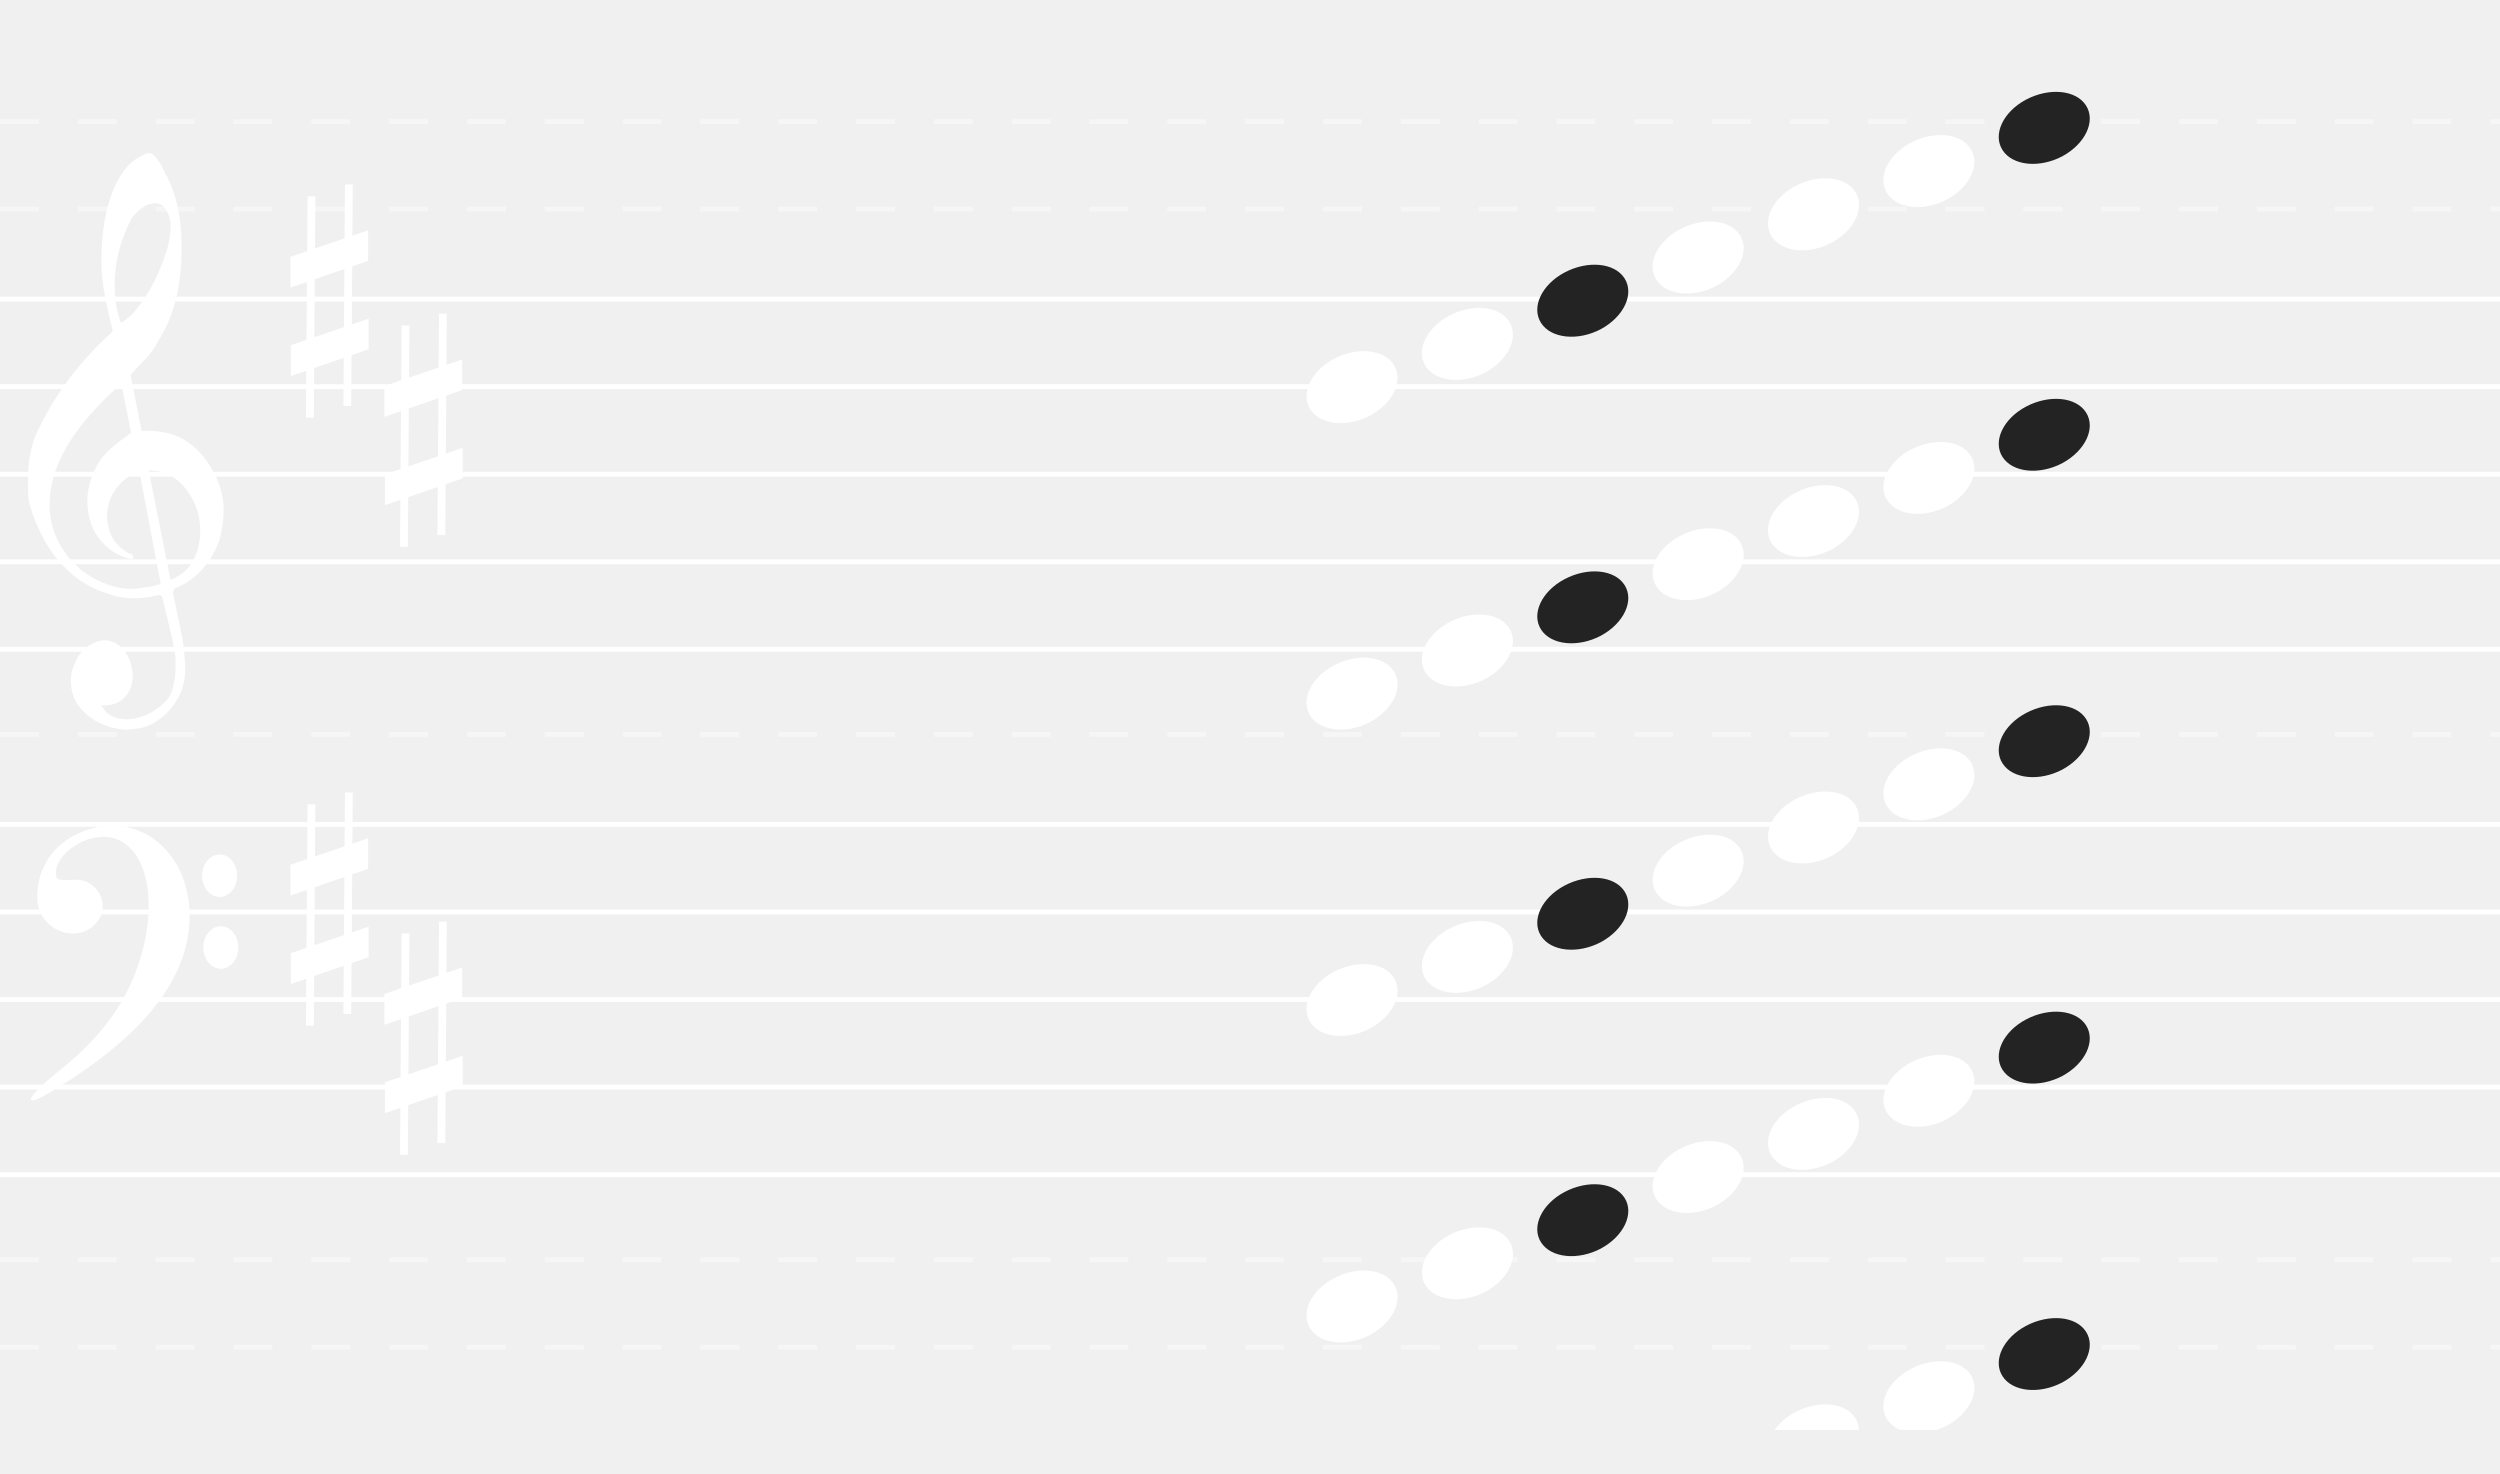
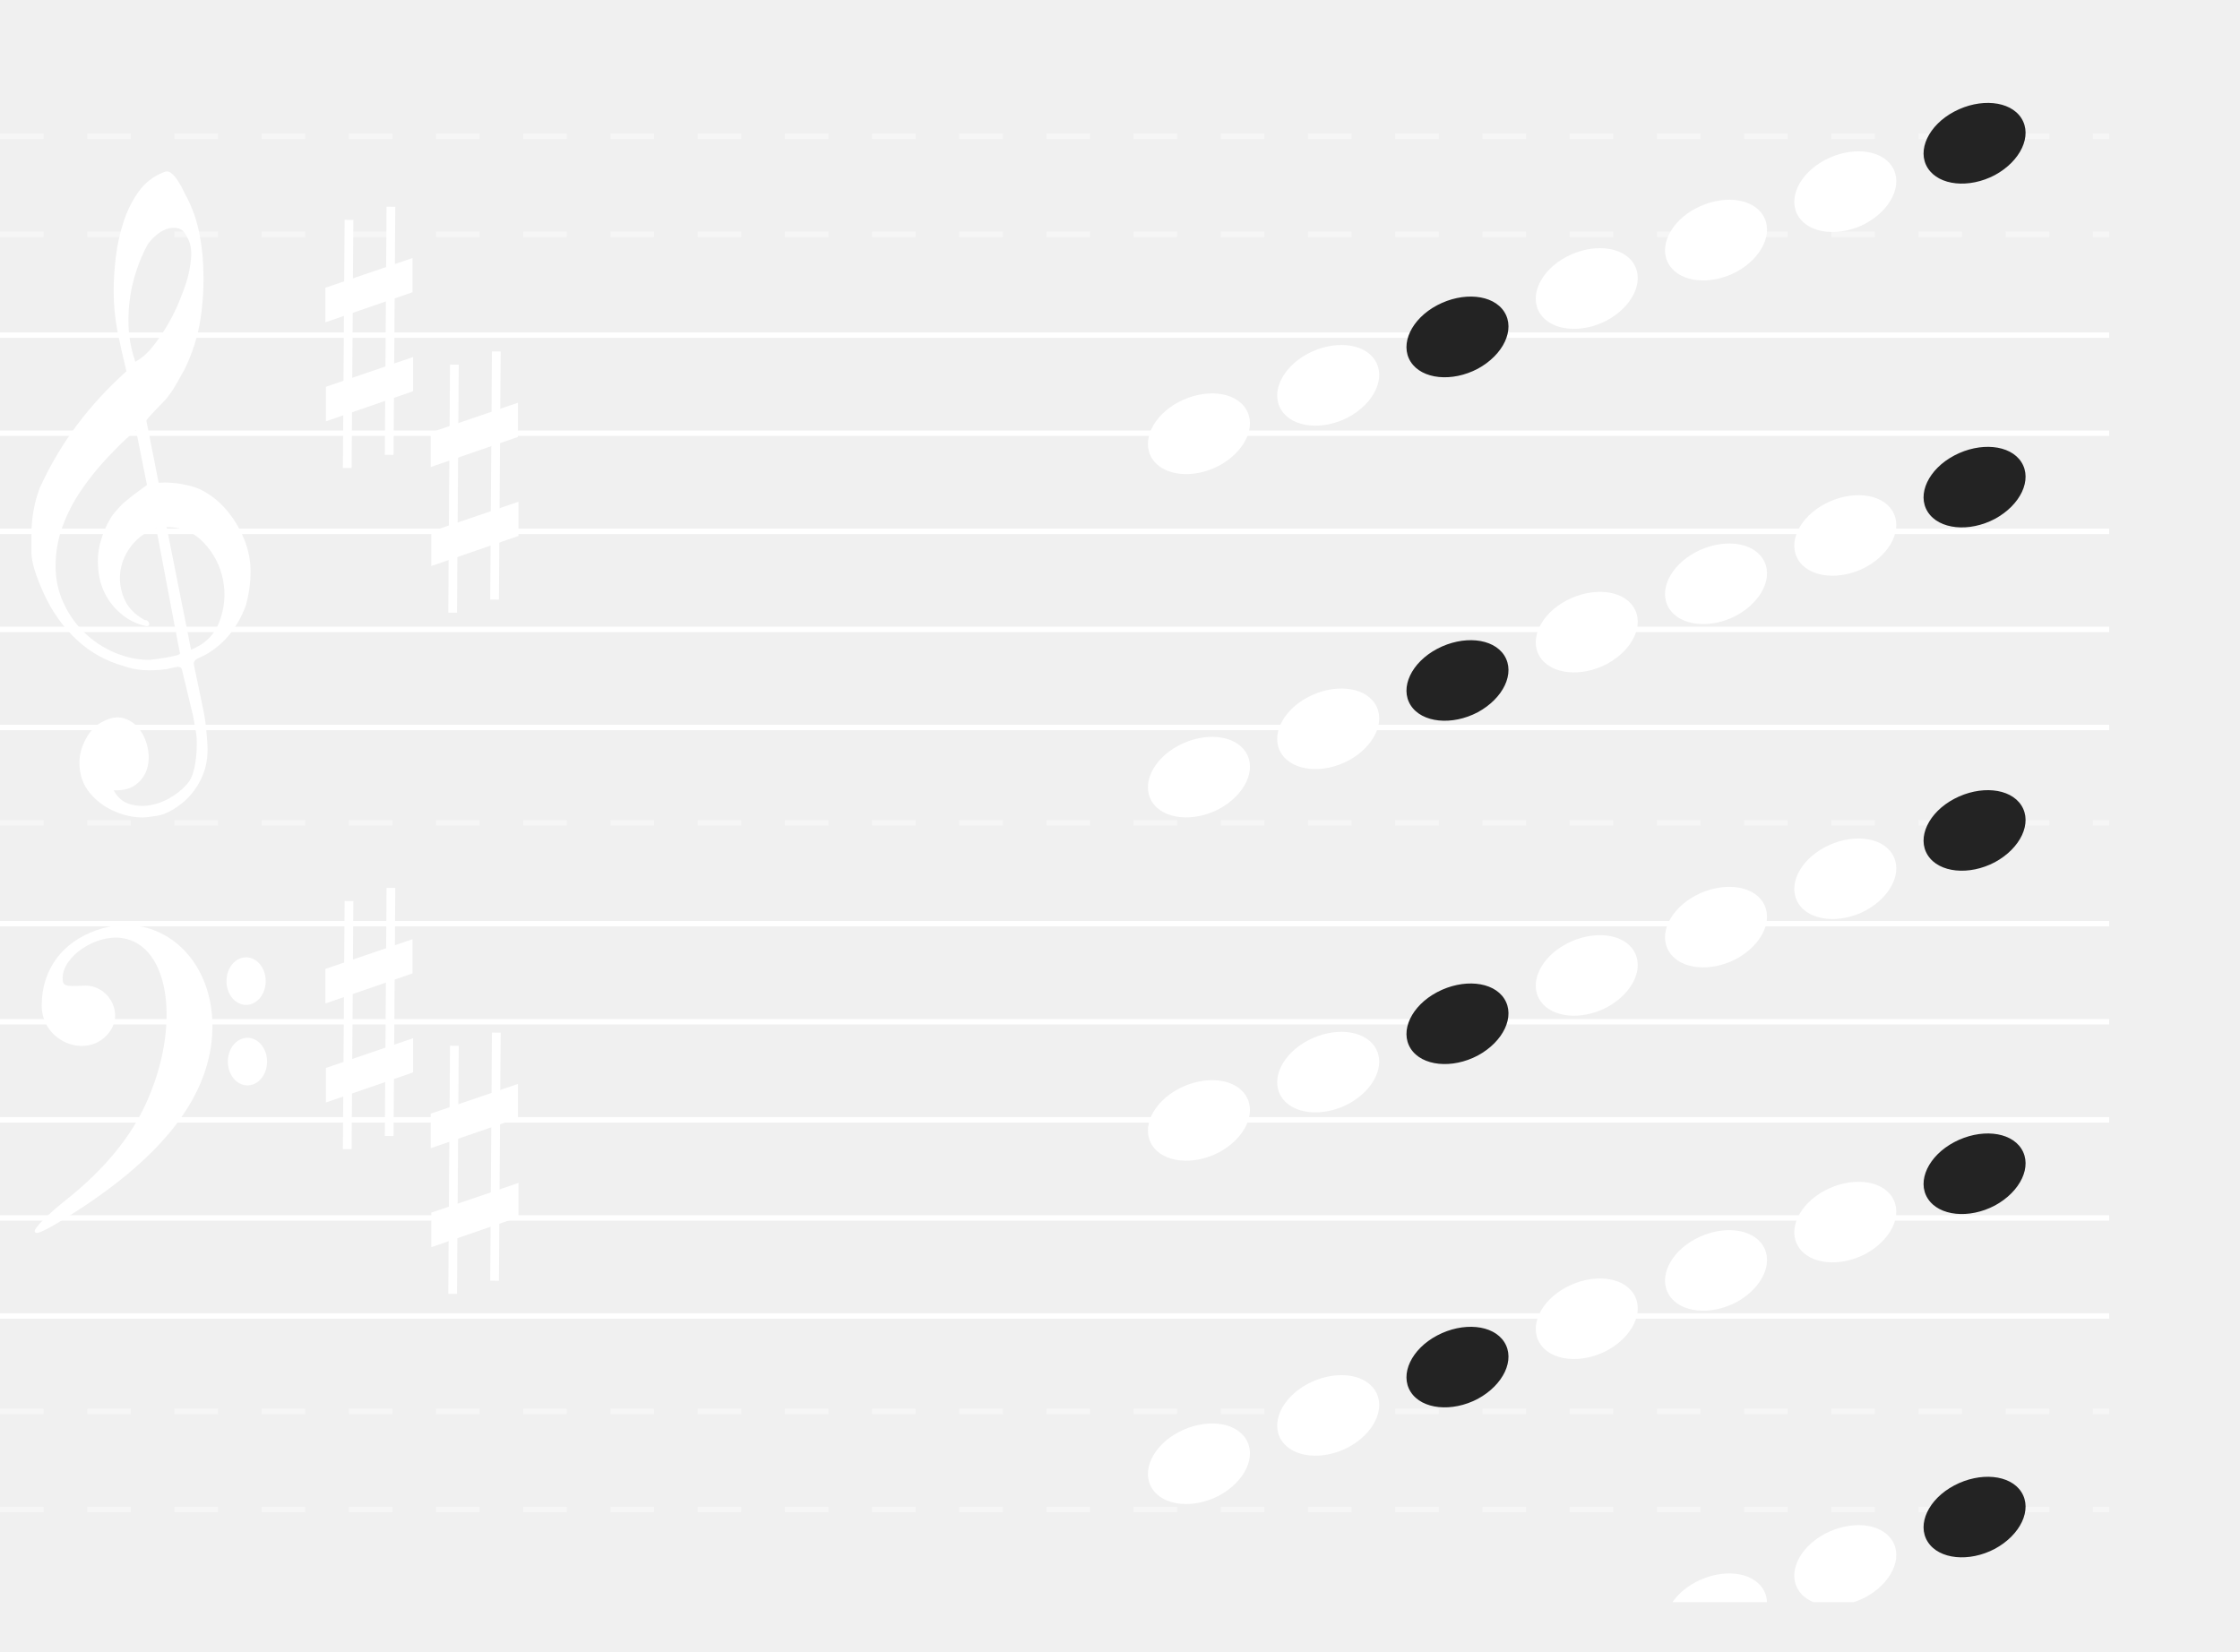
- <svg xmlns="http://www.w3.org/2000/svg" width="514" height="303" viewBox="0 0 514 303" fill="none">
-   <line y1="25" x2="514" y2="25" stroke="white" stroke-opacity="0.4" stroke-dasharray="8 8" />
-   <line y1="43" x2="514" y2="43" stroke="white" stroke-opacity="0.4" stroke-dasharray="8 8" />
-   <path d="M0 61.5H514" stroke="white" />
-   <path d="M0 79.5H514" stroke="white" />
-   <path d="M0 97.5H514" stroke="white" />
-   <path d="M0 115.5H514" stroke="white" />
-   <path d="M0 133.5H514" stroke="white" />
-   <line x1="4.2447e-08" y1="151" x2="514" y2="151" stroke="white" stroke-opacity="0.4" stroke-dasharray="8 8" />
-   <path d="M0 169.5H514" stroke="white" />
-   <path d="M0 187.5H514" stroke="white" />
-   <path d="M0 205.5H514" stroke="white" />
-   <path d="M0 223.5H514" stroke="white" />
-   <path d="M0 241.5H514" stroke="white" />
-   <line x1="4.2447e-08" y1="259" x2="514" y2="259" stroke="white" stroke-opacity="0.4" stroke-dasharray="8 8" />
-   <line x1="4.2447e-08" y1="277" x2="514" y2="277" stroke="white" stroke-opacity="0.4" stroke-dasharray="8 8" />
+ <svg xmlns="http://www.w3.org/2000/svg" width="411" height="303" viewBox="0 0 411 303" fill="none">
+   <line y1="25" x2="387" y2="25" stroke="white" stroke-opacity="0.4" stroke-dasharray="8 8" />
+   <line y1="43" x2="387" y2="43" stroke="white" stroke-opacity="0.4" stroke-dasharray="8 8" />
+   <path d="M0 61.5H387" stroke="white" />
+   <path d="M0 79.5H387" stroke="white" />
+   <path d="M0 97.5H387" stroke="white" />
+   <path d="M0 115.5H387" stroke="white" />
+   <path d="M0 133.5H387" stroke="white" />
+   <line x1="4.2447e-08" y1="151" x2="387" y2="151" stroke="white" stroke-opacity="0.4" stroke-dasharray="8 8" />
+   <path d="M0 169.5H387" stroke="white" />
+   <path d="M0 187.5H387" stroke="white" />
+   <path d="M0 205.5H387" stroke="white" />
+   <path d="M0 223.5H387" stroke="white" />
+   <path d="M0 241.5H387" stroke="white" />
+   <line x1="4.2447e-08" y1="259" x2="387" y2="259" stroke="white" stroke-opacity="0.4" stroke-dasharray="8 8" />
+   <line x1="4.2447e-08" y1="277" x2="387" y2="277" stroke="white" stroke-opacity="0.4" stroke-dasharray="8 8" />
  <path d="M28.663 96.938C26.878 97.542 25.403 98.562 24.238 99.999C23.073 101.435 22.363 103.004 22.108 104.705C21.853 106.406 22.062 108.088 22.736 109.751C23.41 111.414 24.675 112.756 26.532 113.777C26.969 113.777 27.242 113.966 27.352 114.344C27.461 114.721 27.297 114.91 26.86 114.91C25.076 114.533 23.51 113.758 22.162 112.586C19.649 110.431 18.266 107.654 18.011 104.252C17.865 102.551 18.02 100.907 18.475 99.319C18.93 97.731 19.558 96.276 20.36 94.953C21.343 93.555 22.508 92.345 23.856 91.325C23.928 91.249 24.138 91.079 24.484 90.814C24.83 90.55 25.167 90.304 25.494 90.077C25.822 89.851 26.314 89.491 26.969 89L24.948 78.908C23.164 80.457 21.398 82.168 19.65 84.038C17.901 85.91 16.317 87.885 14.897 89.964C13.477 92.043 12.339 94.245 11.483 96.569C10.627 98.894 10.199 101.341 10.199 103.912C10.199 106.293 10.682 108.532 11.647 110.63C12.612 112.728 13.896 114.552 15.498 116.101C17.1 117.651 18.948 118.87 21.043 119.759C23.137 120.647 25.258 121.091 27.406 121.091C27.48 121.091 27.816 121.053 28.417 120.977C29.018 120.902 29.655 120.808 30.329 120.694C31.003 120.581 31.622 120.458 32.186 120.325C32.75 120.193 33.033 120.051 33.033 119.9L32.705 118.313C31.285 110.866 29.937 103.741 28.663 96.938ZM30.575 96.711L35.054 119.22C37.64 118.199 39.387 116.451 40.298 113.975C41.209 111.5 41.417 108.986 40.926 106.435C40.434 103.883 39.278 101.624 37.457 99.659C35.637 97.693 33.342 96.711 30.575 96.711ZM24.839 66.378C25.968 65.772 27.015 64.866 27.98 63.656C28.945 62.447 29.837 61.152 30.657 59.772C31.476 58.393 32.186 56.985 32.787 55.548C33.388 54.112 33.87 52.808 34.234 51.636C34.635 50.389 34.908 48.99 35.054 47.441C35.2 45.891 34.963 44.587 34.344 43.528C33.907 42.584 33.334 42.036 32.623 41.884C31.913 41.733 31.203 41.789 30.493 42.054C29.783 42.319 29.109 42.744 28.471 43.33C27.834 43.916 27.37 44.435 27.079 44.889C26.277 46.363 25.576 48.007 24.976 49.822C24.375 51.636 23.965 53.517 23.747 55.464C23.528 57.41 23.501 59.281 23.665 61.077C23.828 62.872 24.22 64.639 24.839 66.378ZM23.2 68.135C22.581 65.641 22.035 63.193 21.561 60.792C21.088 58.393 20.851 55.926 20.851 53.394C20.851 51.542 20.979 49.51 21.234 47.299C21.489 45.088 21.953 42.933 22.627 40.835C23.3 38.737 24.229 36.857 25.413 35.194C26.596 33.53 28.171 32.321 30.138 31.565C30.32 31.49 30.502 31.452 30.684 31.452C30.939 31.452 31.239 31.603 31.585 31.905C31.931 32.208 32.295 32.652 32.678 33.238C33.06 33.824 33.397 34.428 33.688 35.052C33.979 35.675 34.198 36.101 34.344 36.328C35.327 38.256 36.046 40.306 36.502 42.479C36.957 44.653 37.221 46.817 37.294 48.971C37.439 52.222 37.266 55.435 36.775 58.61C36.283 61.785 35.291 64.885 33.797 67.908C33.288 68.816 32.769 69.732 32.241 70.658C31.713 71.585 31.085 72.482 30.356 73.351C30.211 73.503 29.947 73.777 29.564 74.173C29.181 74.57 28.79 74.977 28.389 75.392C27.989 75.808 27.634 76.196 27.324 76.554C27.015 76.914 26.86 77.131 26.86 77.207L29.099 88.546C29.114 88.621 30.22 88.546 30.22 88.546C32.357 88.574 34.619 88.933 36.584 89.737C38.477 90.644 40.107 91.891 41.473 93.479C42.838 95.067 43.93 96.853 44.75 98.837C45.569 100.821 45.979 102.834 45.979 104.875C45.979 106.916 45.687 108.995 45.105 111.112C43.612 115.119 41.227 118.086 37.949 120.013C37.585 120.24 37.066 120.496 36.392 120.779C35.719 121.062 35.455 121.507 35.6 122.111C36.474 126.23 37.066 129.063 37.376 130.616C37.685 132.168 37.913 134.172 38.058 136.626C38.204 138.973 37.812 141.083 36.884 142.972C35.955 144.868 34.708 146.407 33.142 147.595C31.576 148.789 30.147 149.483 28.854 149.698C27.561 149.906 26.678 150.006 26.205 150.006C24.566 150.006 22.963 149.684 21.398 149.04C19.467 148.289 17.847 147.137 16.536 145.584C15.225 144.031 14.569 142.142 14.569 139.917C14.569 138.515 14.961 137.077 15.744 135.603C16.527 134.129 17.556 133.07 18.83 132.433C20.25 131.675 21.534 131.467 22.681 131.803C23.828 132.147 24.775 132.791 25.522 133.735C26.268 134.68 26.787 135.825 27.079 137.163C27.37 138.508 27.352 139.76 27.024 140.933C26.696 142.107 26.032 143.101 25.03 143.91C24.029 144.725 22.636 145.09 20.851 145.019C21.58 146.378 22.599 147.237 23.91 147.595C25.221 147.959 26.569 147.981 27.952 147.68C29.337 147.38 30.638 146.822 31.858 146.006C33.078 145.198 34.035 144.318 34.726 143.373C35.163 142.693 35.491 141.806 35.71 140.711C35.928 139.61 36.056 138.472 36.092 137.277C36.128 136.089 36.092 135.159 35.983 134.501C35.873 133.835 35.691 132.805 35.436 131.41C34.344 126.838 33.652 123.961 33.36 122.788C33.215 122.414 32.823 122.291 32.186 122.423C31.549 122.556 31.012 122.679 30.575 122.788C27.443 123.21 24.821 123.017 22.709 122.225C19.431 121.318 16.545 119.701 14.05 117.377C11.556 115.053 9.553 112.237 8.042 108.929C6.53 105.622 5.775 103.108 5.775 101.388C5.775 99.669 5.775 98.582 5.775 98.128C5.775 95.067 6.285 92.194 7.304 89.51C9.234 85.314 11.52 81.459 14.16 77.944C16.8 74.429 19.813 71.159 23.2 68.135Z" fill="white" />
  <path d="M49.003 194.808C49.003 197.22 47.391 199.175 45.404 199.175C43.416 199.175 41.805 197.22 41.805 194.808C41.805 192.396 43.416 190.441 45.404 190.441C47.391 190.441 49.003 192.396 49.003 194.808ZM48.754 180.042C48.754 182.454 47.143 184.409 45.155 184.409C43.168 184.409 41.556 182.454 41.556 180.042C41.556 177.63 43.168 175.675 45.155 175.675C47.143 175.675 48.754 177.63 48.754 180.042ZM6.368 225.885C6.368 225.261 8.96 222.695 12.128 220.182C18.939 214.778 23.857 208.867 26.718 202.646C33.279 188.379 31.2 173.504 22.457 172.146C17.621 171.394 11.498 175.482 11.498 179.461C11.498 180.938 11.824 181.057 15.369 180.873C19.707 180.649 22.642 185.54 20.295 189.082C16.585 194.678 7.651 191.463 7.651 184.532C7.651 178.458 10.842 173.623 16.459 171.189C28.479 165.98 39.92 175.583 38.918 190.04C38.097 201.89 29.19 212.956 11.899 223.611C7.797 226.139 6.368 226.726 6.368 225.885Z" fill="white" />
  <path fill-rule="evenodd" clip-rule="evenodd" d="M62.912 85.871L63.233 40.346L64.835 40.359L64.515 85.884L62.912 85.871Z" fill="white" />
  <path d="M59.799 70.975L75.796 65.523L75.796 71.793L59.799 77.311L59.799 70.975Z" fill="white" />
  <path fill-rule="evenodd" clip-rule="evenodd" d="M70.606 83.457L70.926 37.932L72.529 37.945L72.208 83.47L70.606 83.457Z" fill="white" />
  <path d="M59.696 52.806L75.693 47.354L75.693 53.624L59.696 59.142L59.696 52.806Z" fill="white" />
  <path fill-rule="evenodd" clip-rule="evenodd" d="M82.249 112.426L82.57 66.902L84.173 66.915L83.852 112.44L82.249 112.426Z" fill="white" />
  <path d="M79.136 97.531L95.133 92.079L95.133 98.349L79.136 103.867L79.136 97.531Z" fill="white" />
  <path fill-rule="evenodd" clip-rule="evenodd" d="M89.943 110.013L90.264 64.488L91.867 64.501L91.546 110.026L89.943 110.013Z" fill="white" />
  <path d="M79.033 79.362L95.03 73.91L95.03 80.18L79.033 85.698L79.033 79.362Z" fill="white" />
  <path fill-rule="evenodd" clip-rule="evenodd" d="M62.912 210.871L63.233 165.346L64.835 165.359L64.515 210.884L62.912 210.871Z" fill="white" />
  <path d="M59.799 195.975L75.796 190.523L75.796 196.793L59.799 202.311L59.799 195.975Z" fill="white" />
  <path fill-rule="evenodd" clip-rule="evenodd" d="M70.606 208.456L70.926 162.932L72.529 162.945L72.208 208.47L70.606 208.456Z" fill="white" />
  <path d="M59.696 177.806L75.693 172.354L75.693 178.624L59.696 184.142L59.696 177.806Z" fill="white" />
  <path fill-rule="evenodd" clip-rule="evenodd" d="M82.249 237.426L82.57 191.902L84.173 191.915L83.852 237.44L82.249 237.426Z" fill="white" />
  <path d="M79.136 222.531L95.133 217.079L95.133 223.349L79.136 228.867L79.136 222.531Z" fill="white" />
  <path fill-rule="evenodd" clip-rule="evenodd" d="M89.943 235.013L90.264 189.488L91.867 189.501L91.546 235.026L89.943 235.013Z" fill="white" />
  <path d="M79.033 204.362L95.03 198.91L95.03 205.18L79.033 210.699L79.033 204.362Z" fill="white" />
  <g clip-path="url(#clip0_25_9213)">
-     <path d="M269.396 84.158C267.333 80.923 269.544 76.274 274.26 73.78C278.977 71.287 284.504 71.759 286.568 74.993C288.631 78.228 286.42 82.877 281.704 85.438C276.987 87.932 271.46 87.392 269.396 84.158Z" fill="white" />
-     <path d="M293.116 75.273C291.052 72.039 293.263 67.389 297.98 64.896C302.696 62.402 308.223 62.874 310.287 66.109C312.35 69.343 310.14 73.993 305.423 76.554C300.706 79.047 295.179 78.508 293.116 75.273Z" fill="white" />
-     <path d="M316.835 66.389C314.772 63.154 316.983 58.504 321.699 56.011C326.416 53.518 331.943 53.989 334.006 57.224C336.07 60.459 333.859 65.108 329.142 67.669C324.426 70.162 318.899 69.623 316.835 66.389Z" fill="#232323" />
-     <path d="M340.555 57.504C338.491 54.269 340.702 49.62 345.419 47.126C350.135 44.633 355.662 45.105 357.726 48.339C359.789 51.574 357.579 56.224 352.862 58.784C348.145 61.278 342.618 60.739 340.555 57.504Z" fill="white" />
-     <path d="M364.274 48.62C362.211 45.385 364.421 40.735 369.138 38.242C373.855 35.748 379.382 36.22 381.445 39.455C383.509 42.689 381.298 47.339 376.581 49.9C371.865 52.393 366.338 51.854 364.274 48.62Z" fill="white" />
-     <path d="M387.994 39.735C385.93 36.5 388.141 31.851 392.858 29.357C397.574 26.864 403.101 27.335 405.165 30.57C407.228 33.805 405.018 38.454 400.301 41.015C395.584 43.508 390.057 42.969 387.994 39.735Z" fill="white" />
-     <path d="M411.713 30.85C409.65 27.616 411.86 22.966 416.577 20.473C421.294 17.979 426.821 18.451 428.884 21.686C430.948 24.92 428.737 29.57 424.02 32.13C419.304 34.624 413.777 34.085 411.713 30.85Z" fill="#232323" />
-     <path d="M269.396 147.163C267.333 143.934 269.544 139.292 274.26 136.803C278.977 134.313 284.504 134.784 286.568 138.013C288.631 141.243 286.42 145.884 281.704 148.441C276.987 150.93 271.46 150.392 269.396 147.163Z" fill="white" />
-     <path d="M293.116 138.293C291.052 135.064 293.263 130.422 297.98 127.933C302.696 125.444 308.223 125.915 310.287 129.144C312.35 132.373 310.14 137.015 305.423 139.571C300.706 142.06 295.179 141.522 293.116 138.293Z" fill="white" />
-     <path d="M316.835 129.424C314.772 126.194 316.983 121.553 321.699 119.063C326.416 116.574 331.943 117.045 334.006 120.274C336.07 123.503 333.859 128.145 329.142 130.702C324.426 133.191 318.899 132.653 316.835 129.424Z" fill="#232323" />
-     <path d="M340.555 120.554C338.491 117.325 340.702 112.683 345.419 110.194C350.135 107.705 355.662 108.176 357.726 111.405C359.789 114.634 357.579 119.276 352.862 121.832C348.145 124.321 342.618 123.783 340.555 120.554Z" fill="white" />
-     <path d="M364.274 111.684C362.211 108.455 364.421 103.813 369.138 101.324C373.855 98.835 379.382 99.306 381.445 102.535C383.509 105.764 381.298 110.406 376.581 112.963C371.865 115.452 366.338 114.914 364.274 111.684Z" fill="white" />
-     <path d="M387.994 102.815C385.93 99.586 388.141 94.944 392.858 92.455C397.574 89.966 403.101 90.436 405.165 93.666C407.228 96.895 405.018 101.537 400.301 104.093C395.584 106.582 390.057 106.044 387.994 102.815Z" fill="white" />
-     <path d="M411.713 93.945C409.65 90.716 411.86 86.074 416.577 83.585C421.294 81.096 426.821 81.567 428.884 84.796C430.948 88.025 428.737 92.667 424.02 95.223C419.304 97.713 413.777 97.174 411.713 93.945Z" fill="#232323" />
-     <path d="M269.396 210.163C267.333 206.934 269.544 202.292 274.26 199.803C278.977 197.313 284.504 197.784 286.568 201.013C288.631 204.243 286.42 208.884 281.704 211.441C276.987 213.93 271.46 213.392 269.396 210.163Z" fill="white" />
-     <path d="M293.116 201.293C291.052 198.064 293.263 193.422 297.98 190.933C302.696 188.444 308.223 188.915 310.287 192.144C312.35 195.373 310.14 200.015 305.423 202.571C300.706 205.06 295.179 204.522 293.116 201.293Z" fill="white" />
-     <path d="M316.835 192.424C314.772 189.194 316.983 184.553 321.699 182.063C326.416 179.574 331.943 180.045 334.006 183.274C336.07 186.503 333.859 191.145 329.142 193.702C324.426 196.191 318.899 195.653 316.835 192.424Z" fill="#232323" />
-     <path d="M340.555 183.554C338.491 180.325 340.702 175.683 345.419 173.194C350.135 170.705 355.662 171.176 357.726 174.405C359.789 177.634 357.579 182.276 352.862 184.832C348.145 187.321 342.618 186.783 340.555 183.554Z" fill="white" />
-     <path d="M364.274 174.684C362.211 171.455 364.421 166.813 369.138 164.324C373.855 161.835 379.382 162.306 381.445 165.535C383.509 168.764 381.298 173.406 376.581 175.963C371.865 178.452 366.338 177.914 364.274 174.684Z" fill="white" />
-     <path d="M387.994 165.815C385.93 162.586 388.141 157.944 392.858 155.455C397.574 152.966 403.101 153.436 405.165 156.666C407.228 159.895 405.018 164.537 400.301 167.093C395.584 169.582 390.057 169.044 387.994 165.815Z" fill="white" />
-     <path d="M411.713 156.945C409.65 153.716 411.86 149.074 416.577 146.585C421.294 144.096 426.821 144.567 428.884 147.796C430.948 151.025 428.737 155.667 424.02 158.223C419.304 160.713 413.777 160.174 411.713 156.945Z" fill="#232323" />
-     <path d="M269.396 273.163C267.333 269.934 269.544 265.292 274.26 262.803C278.977 260.313 284.504 260.784 286.568 264.013C288.631 267.243 286.42 271.884 281.704 274.441C276.987 276.93 271.46 276.392 269.396 273.163Z" fill="white" />
-     <path d="M293.116 264.293C291.052 261.064 293.263 256.422 297.98 253.933C302.696 251.444 308.223 251.915 310.287 255.144C312.35 258.373 310.14 263.015 305.423 265.571C300.706 268.06 295.179 267.522 293.116 264.293Z" fill="white" />
-     <path d="M316.835 255.424C314.772 252.194 316.983 247.553 321.699 245.063C326.416 242.574 331.943 243.045 334.006 246.274C336.07 249.503 333.859 254.145 329.142 256.702C324.426 259.191 318.899 258.653 316.835 255.424Z" fill="#232323" />
-     <path d="M340.555 246.554C338.491 243.325 340.702 238.683 345.419 236.194C350.135 233.705 355.662 234.176 357.726 237.405C359.789 240.634 357.579 245.276 352.862 247.832C348.145 250.321 342.618 249.783 340.555 246.554Z" fill="white" />
-     <path d="M364.274 237.684C362.211 234.455 364.421 229.813 369.138 227.324C373.855 224.835 379.382 225.306 381.445 228.535C383.509 231.764 381.298 236.406 376.581 238.963C371.865 241.452 366.338 240.914 364.274 237.684Z" fill="white" />
-     <path d="M387.994 228.815C385.93 225.586 388.141 220.944 392.858 218.455C397.574 215.966 403.101 216.436 405.165 219.666C407.228 222.895 405.018 227.537 400.301 230.093C395.584 232.582 390.057 232.044 387.994 228.815Z" fill="white" />
-     <path d="M411.713 219.945C409.65 216.716 411.86 212.074 416.577 209.585C421.294 207.096 426.821 207.567 428.884 210.796C430.948 214.025 428.737 218.667 424.02 221.223C419.304 223.713 413.777 223.174 411.713 219.945Z" fill="#232323" />
-     <path d="M364.274 300.684C362.211 297.455 364.421 292.813 369.138 290.324C373.855 287.835 379.382 288.306 381.445 291.535C383.509 294.764 381.298 299.406 376.581 301.963C371.865 304.452 366.338 303.914 364.274 300.684Z" fill="white" />
-     <path d="M387.994 291.815C385.93 288.586 388.141 283.944 392.858 281.455C397.574 278.966 403.101 279.436 405.165 282.666C407.228 285.895 405.018 290.537 400.301 293.093C395.584 295.582 390.057 295.044 387.994 291.815Z" fill="white" />
-     <path d="M411.713 282.945C409.65 279.716 411.86 275.074 416.577 272.585C421.294 270.096 426.821 270.567 428.884 273.796C430.948 277.025 428.737 281.667 424.02 284.223C419.304 286.713 413.777 286.174 411.713 282.945Z" fill="#232323" />
+     <path d="M211.396 84.158C209.333 80.923 211.544 76.274 216.26 73.78C220.977 71.287 226.504 71.759 228.568 74.993C230.631 78.228 228.42 82.877 223.704 85.438C218.987 87.932 213.46 87.392 211.396 84.158Z" fill="white" />
+     <path d="M235.116 75.273C233.052 72.039 235.263 67.389 239.98 64.896C244.696 62.402 250.223 62.874 252.287 66.109C254.35 69.343 252.14 73.993 247.423 76.554C242.706 79.047 237.179 78.508 235.116 75.273Z" fill="white" />
+     <path d="M258.835 66.389C256.772 63.154 258.983 58.504 263.699 56.011C268.416 53.518 273.943 53.989 276.006 57.224C278.07 60.459 275.859 65.108 271.142 67.669C266.426 70.162 260.899 69.623 258.835 66.389Z" fill="#232323" />
+     <path d="M282.555 57.504C280.491 54.269 282.702 49.62 287.419 47.126C292.135 44.633 297.662 45.105 299.726 48.339C301.789 51.574 299.579 56.224 294.862 58.784C290.145 61.278 284.618 60.739 282.555 57.504Z" fill="white" />
+     <path d="M306.274 48.62C304.211 45.385 306.421 40.735 311.138 38.242C315.855 35.748 321.382 36.22 323.445 39.455C325.509 42.689 323.298 47.339 318.581 49.9C313.865 52.393 308.338 51.854 306.274 48.62Z" fill="white" />
+     <path d="M329.994 39.735C327.93 36.5 330.141 31.851 334.858 29.357C339.574 26.864 345.101 27.335 347.165 30.57C349.228 33.805 347.018 38.454 342.301 41.015C337.584 43.508 332.057 42.969 329.994 39.735Z" fill="white" />
+     <path d="M353.713 30.85C351.65 27.616 353.86 22.966 358.577 20.473C363.294 17.979 368.821 18.451 370.884 21.686C372.948 24.92 370.737 29.57 366.02 32.13C361.304 34.624 355.777 34.085 353.713 30.85Z" fill="#232323" />
+     <path d="M211.396 147.163C209.333 143.934 211.544 139.292 216.26 136.803C220.977 134.313 226.504 134.784 228.568 138.013C230.631 141.243 228.42 145.884 223.704 148.441C218.987 150.93 213.46 150.392 211.396 147.163Z" fill="white" />
+     <path d="M235.116 138.293C233.052 135.064 235.263 130.422 239.98 127.933C244.696 125.444 250.223 125.915 252.287 129.144C254.35 132.373 252.14 137.015 247.423 139.571C242.706 142.06 237.179 141.522 235.116 138.293Z" fill="white" />
+     <path d="M258.835 129.424C256.772 126.194 258.983 121.553 263.699 119.063C268.416 116.574 273.943 117.045 276.006 120.274C278.07 123.503 275.859 128.145 271.142 130.702C266.426 133.191 260.899 132.653 258.835 129.424Z" fill="#232323" />
+     <path d="M282.555 120.554C280.491 117.325 282.702 112.683 287.419 110.194C292.135 107.705 297.662 108.176 299.726 111.405C301.789 114.634 299.579 119.276 294.862 121.832C290.145 124.321 284.618 123.783 282.555 120.554Z" fill="white" />
+     <path d="M306.274 111.684C304.211 108.455 306.421 103.813 311.138 101.324C315.855 98.835 321.382 99.306 323.445 102.535C325.509 105.764 323.298 110.406 318.581 112.963C313.865 115.452 308.338 114.914 306.274 111.684Z" fill="white" />
+     <path d="M329.994 102.815C327.93 99.586 330.141 94.944 334.858 92.455C339.574 89.966 345.101 90.436 347.165 93.666C349.228 96.895 347.018 101.537 342.301 104.093C337.584 106.582 332.057 106.044 329.994 102.815Z" fill="white" />
+     <path d="M353.713 93.945C351.65 90.716 353.86 86.074 358.577 83.585C363.294 81.096 368.821 81.567 370.884 84.796C372.948 88.025 370.737 92.667 366.02 95.223C361.304 97.713 355.777 97.174 353.713 93.945Z" fill="#232323" />
+     <path d="M211.396 210.163C209.333 206.934 211.544 202.292 216.26 199.803C220.977 197.313 226.504 197.784 228.568 201.013C230.631 204.243 228.42 208.884 223.704 211.441C218.987 213.93 213.46 213.392 211.396 210.163Z" fill="white" />
+     <path d="M235.116 201.293C233.052 198.064 235.263 193.422 239.98 190.933C244.696 188.444 250.223 188.915 252.287 192.144C254.35 195.373 252.14 200.015 247.423 202.571C242.706 205.06 237.179 204.522 235.116 201.293Z" fill="white" />
+     <path d="M258.835 192.424C256.772 189.194 258.983 184.553 263.699 182.063C268.416 179.574 273.943 180.045 276.006 183.274C278.07 186.503 275.859 191.145 271.142 193.702C266.426 196.191 260.899 195.653 258.835 192.424Z" fill="#232323" />
+     <path d="M282.555 183.554C280.491 180.325 282.702 175.683 287.419 173.194C292.135 170.705 297.662 171.176 299.726 174.405C301.789 177.634 299.579 182.276 294.862 184.832C290.145 187.321 284.618 186.783 282.555 183.554Z" fill="white" />
+     <path d="M306.274 174.684C304.211 171.455 306.421 166.813 311.138 164.324C315.855 161.835 321.382 162.306 323.445 165.535C325.509 168.764 323.298 173.406 318.581 175.963C313.865 178.452 308.338 177.914 306.274 174.684Z" fill="white" />
+     <path d="M329.994 165.815C327.93 162.586 330.141 157.944 334.858 155.455C339.574 152.966 345.101 153.436 347.165 156.666C349.228 159.895 347.018 164.537 342.301 167.093C337.584 169.582 332.057 169.044 329.994 165.815Z" fill="white" />
+     <path d="M353.713 156.945C351.65 153.716 353.86 149.074 358.577 146.585C363.294 144.096 368.821 144.567 370.884 147.796C372.948 151.025 370.737 155.667 366.02 158.223C361.304 160.713 355.777 160.174 353.713 156.945Z" fill="#232323" />
+     <path d="M211.396 273.163C209.333 269.934 211.544 265.292 216.26 262.803C220.977 260.313 226.504 260.784 228.568 264.013C230.631 267.243 228.42 271.884 223.704 274.441C218.987 276.93 213.46 276.392 211.396 273.163Z" fill="white" />
+     <path d="M235.116 264.293C233.052 261.064 235.263 256.422 239.98 253.933C244.696 251.444 250.223 251.915 252.287 255.144C254.35 258.373 252.14 263.015 247.423 265.571C242.706 268.06 237.179 267.522 235.116 264.293Z" fill="white" />
+     <path d="M258.835 255.424C256.772 252.194 258.983 247.553 263.699 245.063C268.416 242.574 273.943 243.045 276.006 246.274C278.07 249.503 275.859 254.145 271.142 256.702C266.426 259.191 260.899 258.653 258.835 255.424Z" fill="#232323" />
+     <path d="M282.555 246.554C280.491 243.325 282.702 238.683 287.419 236.194C292.135 233.705 297.662 234.176 299.726 237.405C301.789 240.634 299.579 245.276 294.862 247.832C290.145 250.321 284.618 249.783 282.555 246.554Z" fill="white" />
+     <path d="M306.274 237.684C304.211 234.455 306.421 229.813 311.138 227.324C315.855 224.835 321.382 225.306 323.445 228.535C325.509 231.764 323.298 236.406 318.581 238.963C313.865 241.452 308.338 240.914 306.274 237.684Z" fill="white" />
+     <path d="M329.994 228.815C327.93 225.586 330.141 220.944 334.858 218.455C339.574 215.966 345.101 216.436 347.165 219.666C349.228 222.895 347.018 227.537 342.301 230.093C337.584 232.582 332.057 232.044 329.994 228.815Z" fill="white" />
+     <path d="M353.713 219.945C351.65 216.716 353.86 212.074 358.577 209.585C363.294 207.096 368.821 207.567 370.884 210.796C372.948 214.025 370.737 218.667 366.02 221.223C361.304 223.713 355.777 223.174 353.713 219.945Z" fill="#232323" />
+     <path d="M306.274 300.684C304.211 297.455 306.421 292.813 311.138 290.324C315.855 287.835 321.382 288.306 323.445 291.535C325.509 294.764 323.298 299.406 318.581 301.963C313.865 304.452 308.338 303.914 306.274 300.684Z" fill="white" />
+     <path d="M329.994 291.815C327.93 288.586 330.141 283.944 334.858 281.455C339.574 278.966 345.101 279.436 347.165 282.666C349.228 285.895 347.018 290.537 342.301 293.093C337.584 295.582 332.057 295.044 329.994 291.815Z" fill="white" />
+     <path d="M353.713 282.945C351.65 279.716 353.86 275.074 358.577 272.585C363.294 270.096 368.821 270.567 370.884 273.796C372.948 277.025 370.737 281.667 366.02 284.223C361.304 286.713 355.777 286.174 353.713 282.945Z" fill="#232323" />
  </g>
  <defs>
    <clipPath id="clip0_25_9213">
-       <rect width="306" height="284" fill="white" transform="translate(208 10)" />
+       <rect width="174" height="284" fill="white" transform="translate(208 10)" />
    </clipPath>
  </defs>
</svg>
